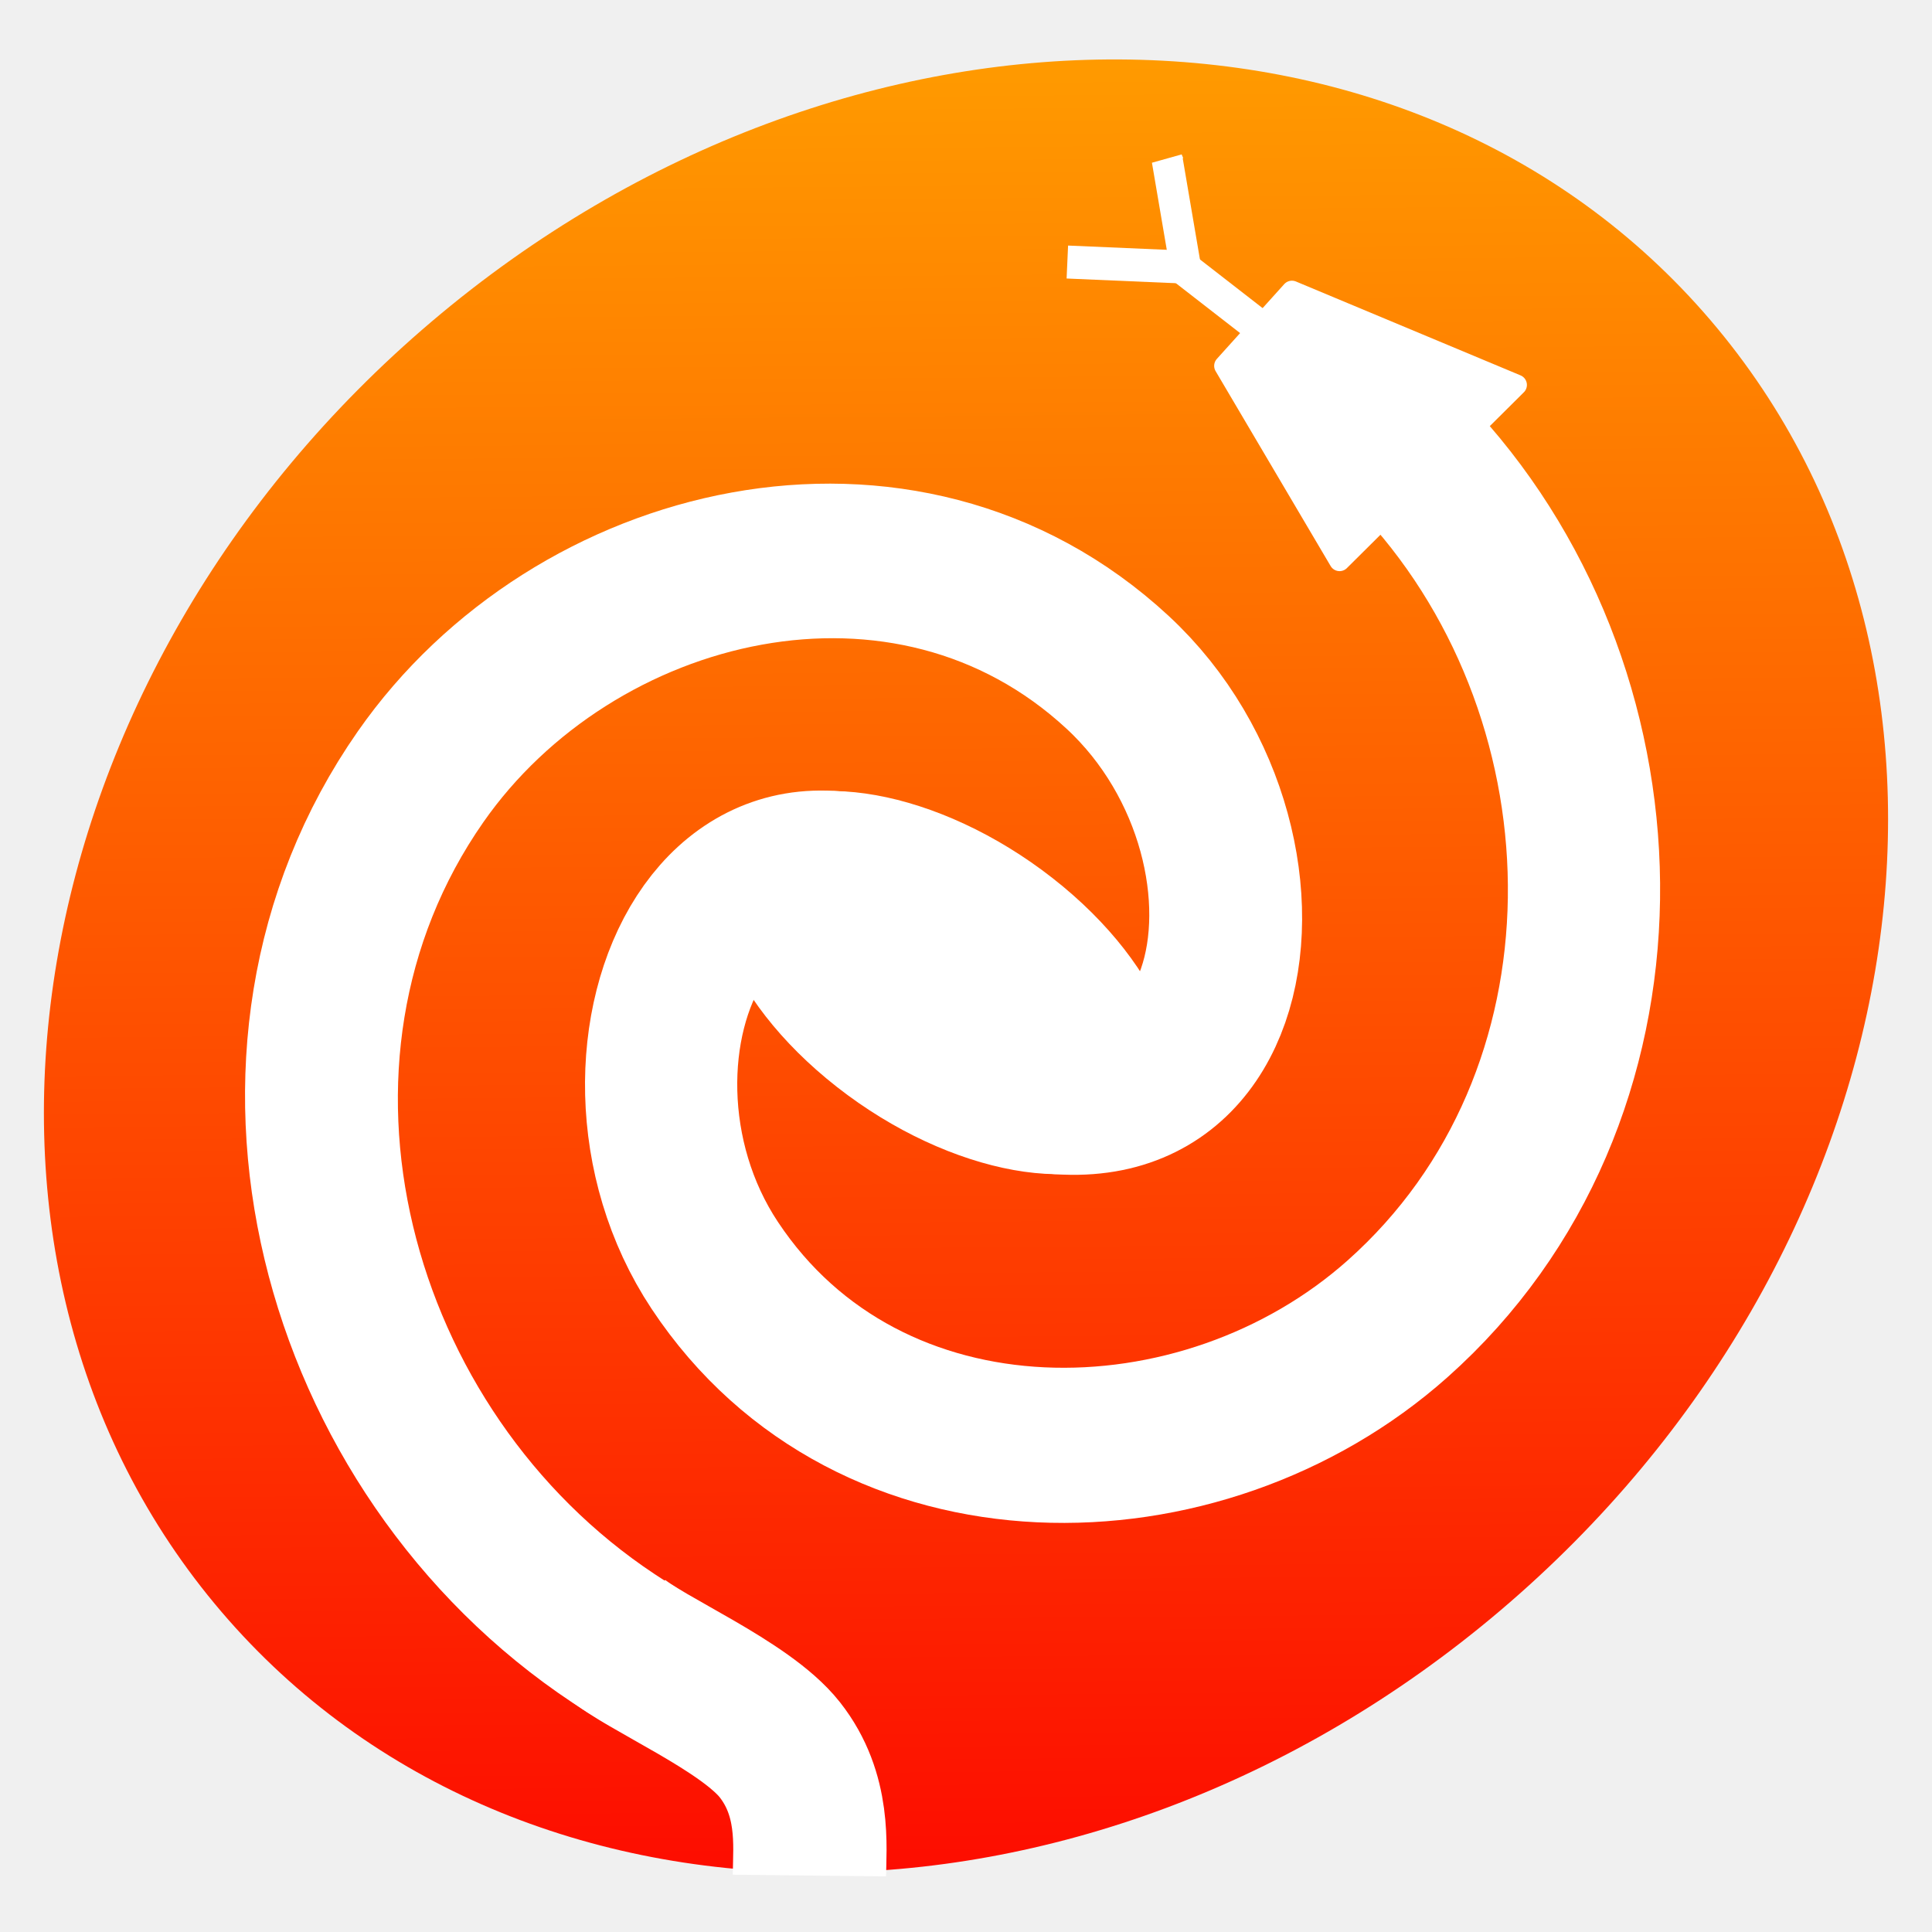
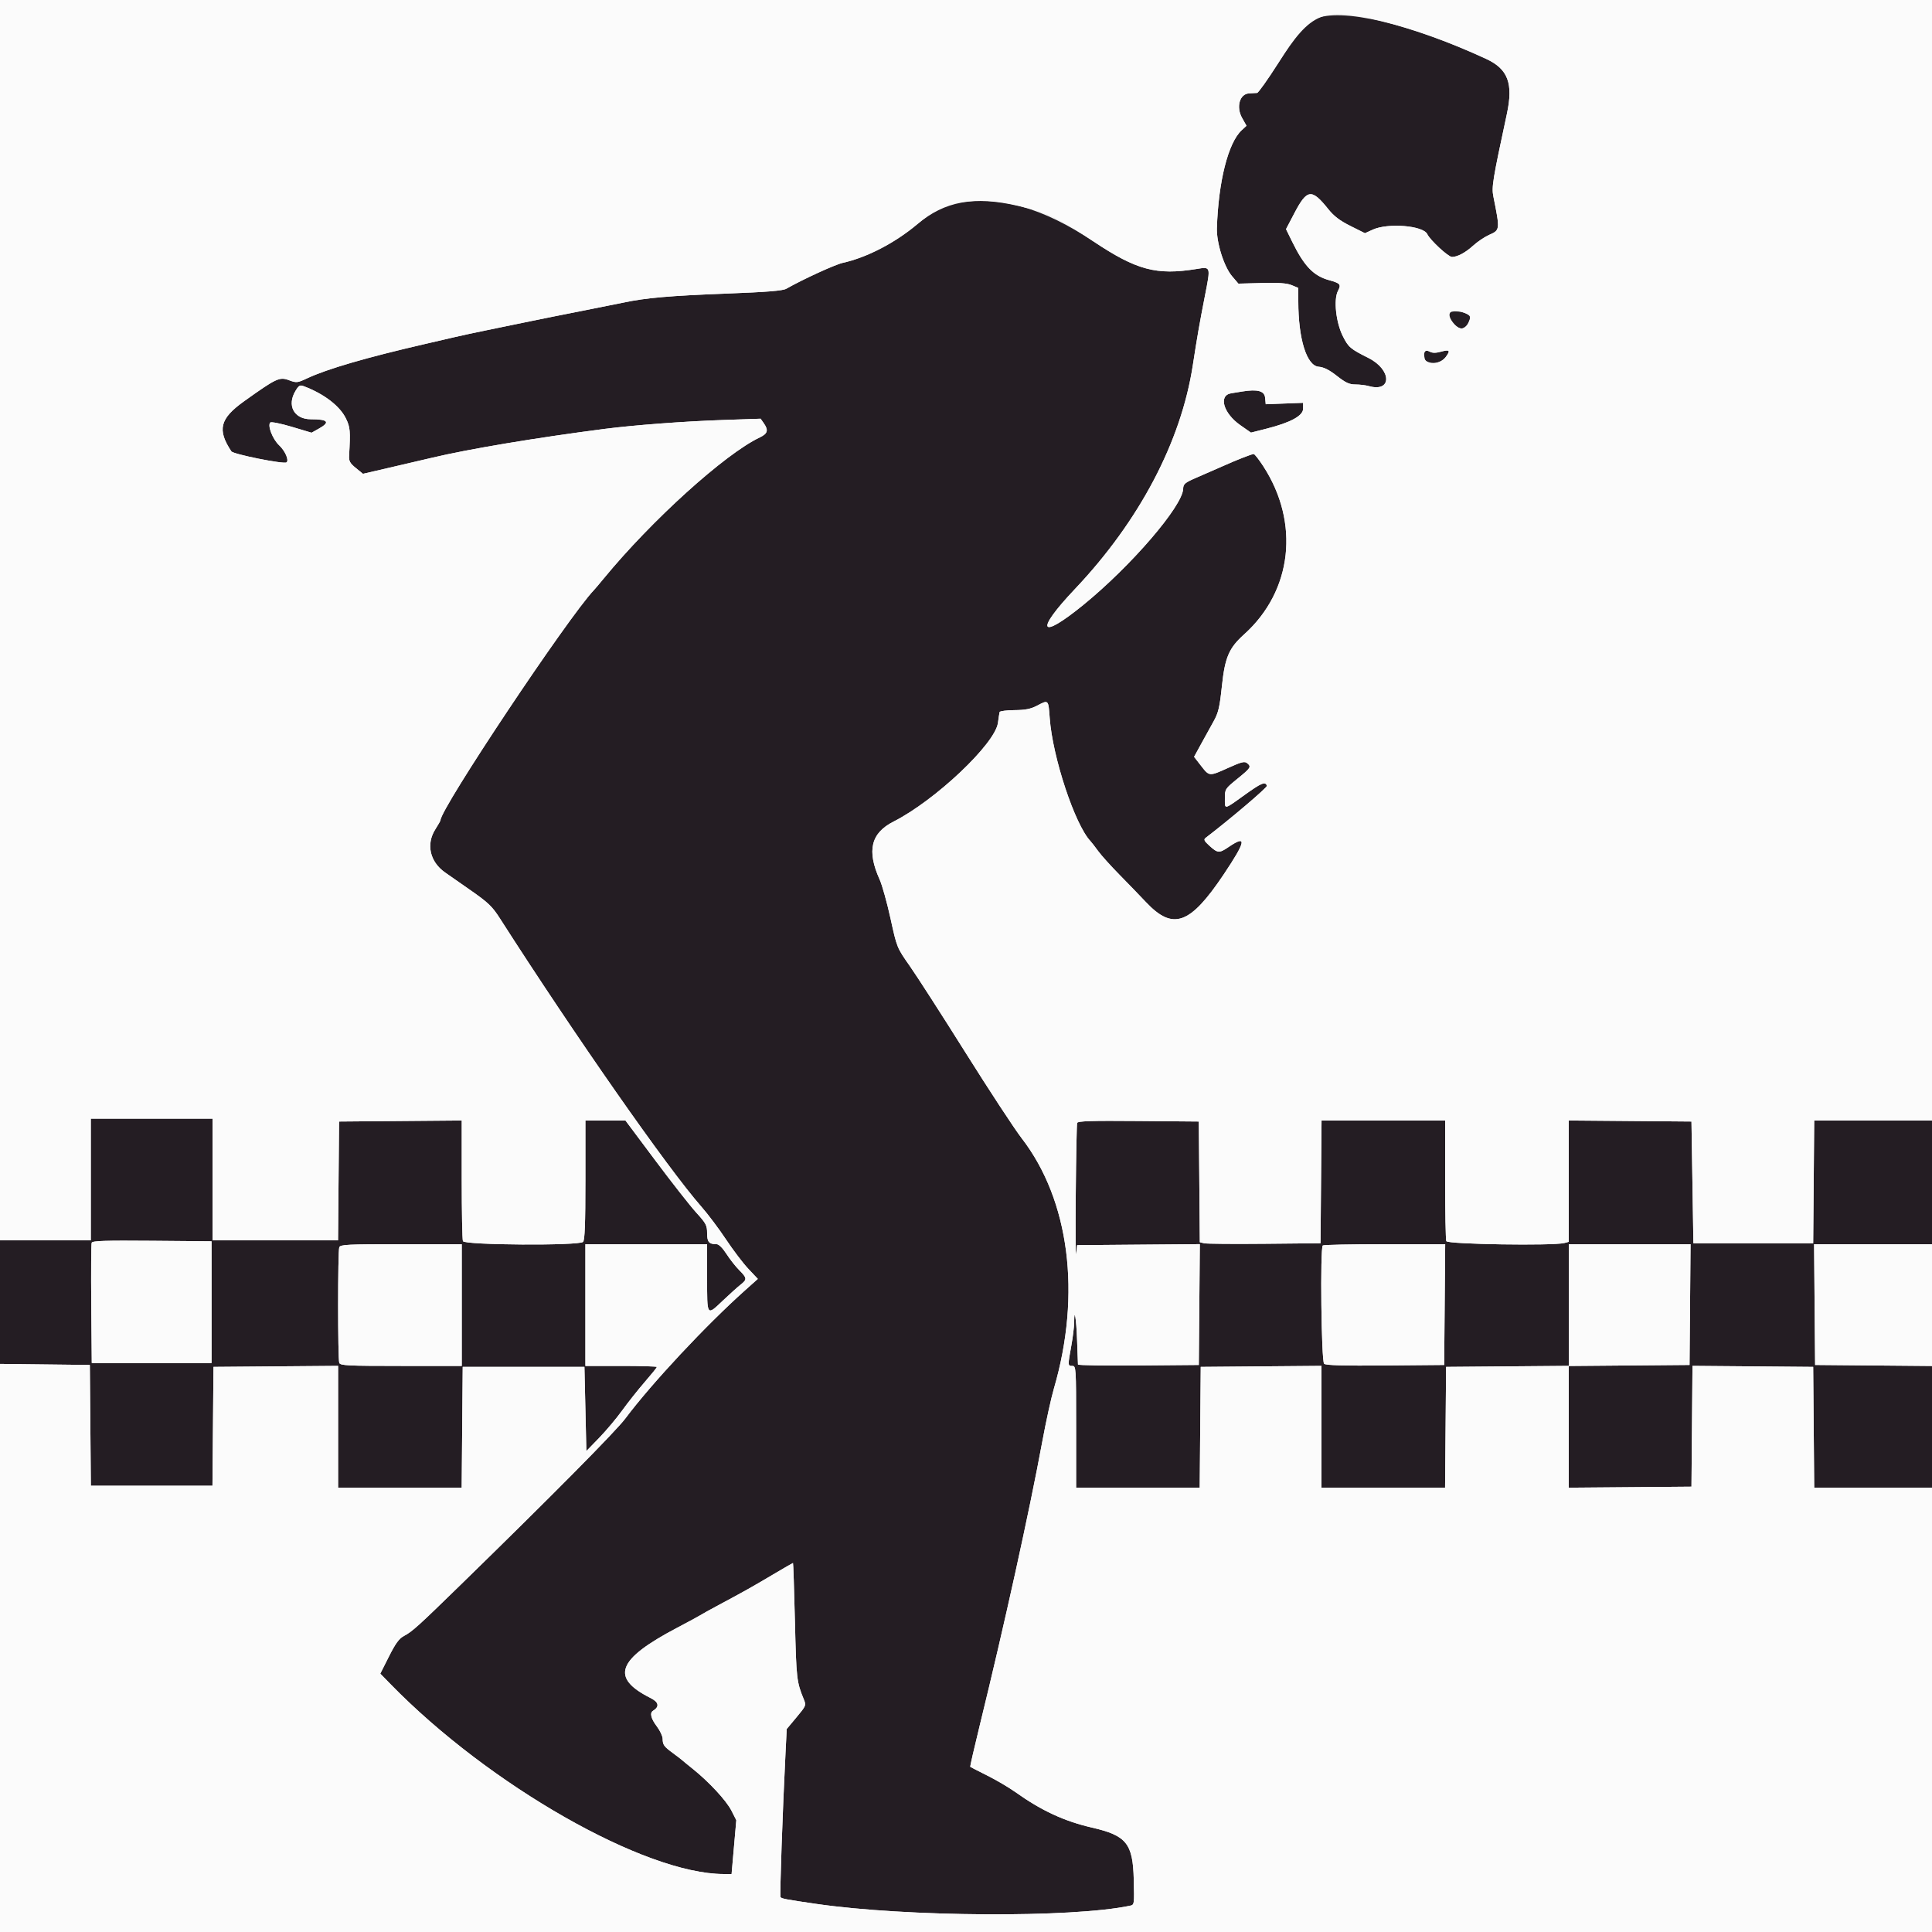
- <svg xmlns="http://www.w3.org/2000/svg" xmlns:xlink="http://www.w3.org/1999/xlink" version="1.1" id="svg2" height="220" width="220">
-   <defs id="defs4">
-     <linearGradient id="linearGradient3767">
-       <stop style="stop-color:#ffa900;stop-opacity:1;" offset="0" id="stop3800" />
-       <stop style="stop-color:#fd0000;stop-opacity:1;" offset="1" id="stop3775" />
-     </linearGradient>
-     <linearGradient spreadMethod="repeat" gradientUnits="userSpaceOnUse" y2="298.258" x2="83.652" y1="163.121" x1="195.551" id="linearGradient3798" xlink:href="#linearGradient3767" />
-   </defs>
-   <g transform="translate(2.554746,54.76687)" id="layer1">
-     <path clip-path="none" mask="none" transform="matrix(1.065108,-0.9040872,0.8901347,1.073163,-250.1615,-67.54815)" d="m 221.239,233.128 a 80.323,68.372 0 0 1 -80.323,68.372 80.323,68.372 0 0 1 -80.323,-68.372 80.323,68.372 0 0 1 80.323,-68.372 80.323,68.372 0 0 1 80.323,68.372 z" id="path3837" style="fill:url(#linearGradient3798);fill-opacity:1;fill-rule:nonzero;stroke:none" />
-     <path transform="matrix(-0.7121278,-0.9945633,-0.9777811,0.7285266,474.3125,145.6748)" d="m 238.396,198.783 c 32.619,7.068 15.403,37.21 -8.247,38.061 -26,0.936 -44.09,-24.618 -41.975,-48.942 2.678,-30.803 32.533,-51.801 62.388,-48.261" id="path5413" style="fill:none;stroke:#ffffff;stroke-width:14.33;stroke-linecap:butt;stroke-linejoin:miter;stroke-miterlimit:4;stroke-opacity:1;stroke-dasharray:none" />
-     <path transform="matrix(1.05123,0.8229496,-0.9723978,0.9416811,304.9048,-361.4493)" d="m 144.452,337.679 a 22.223,12.627 0 0 1 -22.223,12.627 22.223,12.627 0 0 1 -22.223,-12.627 22.223,12.627 0 0 1 22.223,-12.627 22.223,12.627 0 0 1 22.223,12.627 z" id="path3819" style="fill:#ffffff;fill-opacity:1;stroke:none" />
-     <path id="path3853" d="m 136.884,-13.106 13.099,22.196 20.154,-20.024 -25.577,-10.69 z" style="fill:#ffffff;fill-opacity:1;stroke:#ffffff;stroke-width:2.36;stroke-linecap:round;stroke-linejoin:round;stroke-miterlimit:4;stroke-opacity:1;stroke-dasharray:none" />
-     <g transform="matrix(0.9503919,0,0,0.9329979,-2.487134,-0.5651603)" id="g3804">
-       <path style="fill:none;stroke:#ffffff;stroke-width:3.726;stroke-linecap:butt;stroke-linejoin:miter;stroke-miterlimit:4;stroke-opacity:1;stroke-dasharray:none" d="m 142.079,-24.836 -2.292,-13.704 0.186,0.452 0,0" id="path3855-7" />
-       <path style="fill:none;stroke:#ffffff;stroke-width:4.025;stroke-linecap:butt;stroke-linejoin:miter;stroke-miterlimit:4;stroke-opacity:1;stroke-dasharray:none" d="m 127.813,-26.113 15.123,0.664 -0.475,0.066 0,0" id="path3855-7-0" />
-       <path style="fill:none;stroke:#ffffff;stroke-width:4.063;stroke-linecap:butt;stroke-linejoin:miter;stroke-miterlimit:4;stroke-opacity:1;stroke-dasharray:none" d="m 150.777,-18.24 -9.576,-7.578 0.463,0.302 0,0" id="path3855-7-05" />
-     </g>
-     <path id="path3942" d="m 67.477,131.736 c 3.411,2.963 14.804,7.717 18.766,12.742 4.041,5.125 3.408,10.984 3.372,14.326" style="fill:none;stroke:#ffffff;stroke-width:17.457;stroke-linecap:butt;stroke-linejoin:miter;stroke-miterlimit:4;stroke-opacity:1;stroke-dasharray:none" />
-     <path transform="matrix(0.9595,0.8283502,0.7989346,-0.9530741,-285.3304,56.88802)" d="m 238.396,198.783 c 32.619,7.068 15.403,37.21 -8.247,38.061 -26,0.936 -44.09,-24.618 -41.975,-48.942 2.7,-31.055 32.977,-52.071 63.019,-48.183 1.117,0.145 2.231,0.321 3.338,0.528" id="path2987-5" style="fill:none;stroke:#ffffff;stroke-width:13.939;stroke-linecap:butt;stroke-linejoin:miter;stroke-miterlimit:4;stroke-opacity:1;stroke-dasharray:none" />
+ <svg xmlns="http://www.w3.org/2000/svg" id="svg" version="1.1" width="400" height="400" viewBox="0, 0, 400,400">
+   <g id="svgg">
+     <path id="path0" d="M272.200 3.958 C 270.014 4.970,269.117 6.053,264.625 13.100 C 262.486 16.455,260.526 19.217,260.268 19.237 C 260.011 19.257,259.260 19.302,258.600 19.337 C 256.659 19.439,255.886 22.148,257.154 24.405 L 258.074 26.040 257.071 26.969 C 254.284 29.552,252.261 37.540,251.943 47.217 C 251.843 50.249,253.419 55.238,255.099 57.204 L 256.398 58.725 261.236 58.598 C 264.758 58.506,266.445 58.627,267.437 59.041 L 268.800 59.611 268.800 62.410 C 268.800 70.160,270.530 75.721,273.006 75.928 C 274.092 76.019,275.197 76.573,276.795 77.828 C 278.596 79.243,279.367 79.600,280.628 79.600 C 281.495 79.600,282.744 79.751,283.403 79.937 C 288.228 81.293,288.174 76.557,283.336 74.123 C 279.554 72.221,279.185 71.907,278.021 69.600 C 276.594 66.771,276.079 62.004,277.010 60.231 C 277.714 58.891,277.518 58.654,275.162 58.001 C 271.934 57.106,270.014 55.101,267.521 50.020 L 266.256 47.440 268.001 44.108 C 270.617 39.115,271.573 39.003,275.000 43.289 C 276.176 44.759,277.395 45.686,279.600 46.786 L 282.600 48.283 284.200 47.552 C 287.365 46.106,294.654 46.700,295.503 48.473 C 296.109 49.736,299.856 53.200,300.617 53.200 C 301.734 53.200,303.413 52.306,304.976 50.878 C 305.869 50.062,307.354 49.058,308.276 48.647 C 310.583 47.619,310.580 47.646,309.190 40.685 C 308.800 38.732,309.028 37.332,311.980 23.600 C 313.342 17.262,312.221 14.286,307.682 12.188 C 291.711 4.806,277.492 1.508,272.200 3.958 M198.087 42.018 C 195.255 42.526,193.286 43.587,189.903 46.427 C 185.286 50.304,179.471 53.317,174.474 54.423 C 172.885 54.775,166.195 57.843,162.800 59.778 C 162.057 60.201,158.874 60.459,150.400 60.784 C 138.700 61.232,133.748 61.662,129.200 62.625 C 127.770 62.927,123.810 63.720,120.400 64.386 C 116.990 65.052,112.130 66.027,109.600 66.551 C 107.070 67.076,103.110 67.891,100.800 68.363 C 98.490 68.834,95.520 69.473,94.200 69.782 C 92.880 70.091,90.090 70.738,88.000 71.219 C 75.925 74.000,67.779 76.370,63.632 78.309 C 61.558 79.278,61.393 79.296,59.822 78.714 C 57.866 77.988,57.212 78.296,50.493 83.106 C 45.513 86.671,44.934 88.982,47.902 93.449 C 48.299 94.046,58.669 96.128,59.301 95.738 C 59.906 95.364,59.056 93.370,57.786 92.185 C 56.448 90.936,55.346 88.094,55.960 87.480 C 56.152 87.288,58.116 87.678,60.406 88.363 L 64.508 89.590 66.054 88.722 C 68.431 87.386,67.911 86.800,64.348 86.800 C 60.873 86.800,59.342 83.941,61.192 80.906 C 61.886 79.768,62.100 79.658,62.977 79.991 C 67.122 81.567,70.378 84.075,71.626 86.654 C 72.508 88.475,72.569 89.196,72.276 94.349 C 72.213 95.465,72.454 95.905,73.675 96.898 L 75.149 98.099 81.475 96.631 C 84.954 95.823,88.520 94.991,89.400 94.781 C 96.979 92.974,110.973 90.634,125.200 88.795 C 131.202 88.019,141.581 87.236,149.438 86.965 L 157.476 86.688 158.138 87.633 C 159.147 89.073,158.943 89.784,157.300 90.563 C 150.091 93.983,134.887 107.731,125.000 119.770 C 124.120 120.842,123.210 121.917,122.978 122.159 C 117.691 127.687,91.200 167.417,91.200 169.819 C 91.200 169.927,90.718 170.777,90.128 171.708 C 88.182 174.779,88.990 178.397,92.114 180.612 C 92.601 180.957,94.948 182.596,97.330 184.253 C 101.082 186.865,101.904 187.649,103.494 190.134 C 119.056 214.450,138.221 241.878,145.187 249.800 C 146.541 251.340,148.843 254.400,150.303 256.600 C 151.764 258.800,153.846 261.542,154.930 262.692 L 156.901 264.785 154.351 267.062 C 146.168 274.368,134.920 286.403,129.487 293.666 C 127.492 296.333,114.272 309.681,95.400 328.083 C 86.505 336.757,85.362 337.790,83.670 338.686 C 82.629 339.237,81.911 340.212,80.528 342.955 L 78.736 346.511 80.868 348.696 C 101.295 369.637,133.492 387.986,149.834 387.999 L 151.467 388.000 151.955 382.429 L 152.443 376.859 151.436 374.871 C 150.379 372.785,146.788 368.910,143.400 366.200 C 142.300 365.320,141.310 364.509,141.200 364.398 C 141.090 364.286,140.280 363.666,139.400 363.019 C 137.444 361.581,137.217 361.269,137.195 360.000 C 137.186 359.450,136.643 358.293,135.989 357.429 C 134.776 355.826,134.486 354.641,135.198 354.201 C 136.582 353.346,136.410 352.422,134.708 351.566 C 126.303 347.345,127.726 343.571,140.200 337.007 C 142.620 335.733,144.780 334.562,145.000 334.405 C 145.220 334.248,147.020 333.253,149.000 332.194 C 154.069 329.483,155.664 328.587,160.137 325.935 C 162.303 324.651,164.122 323.600,164.181 323.600 C 164.240 323.600,164.420 329.045,164.582 335.700 C 164.872 347.654,164.934 348.202,166.429 351.856 C 166.926 353.072,166.878 353.190,164.912 355.542 L 162.882 357.972 162.634 362.886 C 162.025 374.950,161.417 392.502,161.600 392.776 C 161.813 393.096,162.707 393.266,169.000 394.180 C 187.689 396.894,221.845 397.096,233.931 394.564 C 234.856 394.370,234.861 394.341,234.731 389.085 C 234.547 381.675,233.215 380.023,226.104 378.390 C 220.347 377.067,215.604 374.868,210.200 371.017 C 208.880 370.076,206.270 368.541,204.400 367.607 C 202.530 366.672,200.947 365.860,200.883 365.803 C 200.818 365.746,201.688 361.942,202.815 357.349 C 207.932 336.498,213.123 312.945,215.807 298.400 C 216.558 294.330,217.634 289.422,218.198 287.493 C 223.919 267.924,221.416 248.474,211.528 235.662 C 210.059 233.758,204.846 225.810,199.943 218.000 C 195.041 210.190,189.829 202.090,188.362 200.000 C 185.696 196.201,185.695 196.198,184.381 190.200 C 183.659 186.900,182.641 183.252,182.119 182.093 C 179.428 176.117,180.301 172.481,185.000 170.100 C 193.615 165.736,206.029 154.001,206.611 149.670 C 206.750 148.642,206.905 147.632,206.956 147.427 C 207.007 147.222,208.388 147.041,210.024 147.026 C 212.298 147.005,213.404 146.787,214.712 146.099 C 217.096 144.848,217.051 144.804,217.335 148.700 C 217.921 156.765,222.535 170.701,225.753 174.125 C 225.999 174.386,226.722 175.320,227.360 176.200 C 227.999 177.080,229.979 179.281,231.760 181.091 C 233.542 182.901,236.006 185.450,237.236 186.756 C 242.840 192.708,246.366 191.461,253.341 181.058 C 257.998 174.112,258.234 172.736,254.314 175.400 C 252.444 176.671,252.098 176.647,250.432 175.133 C 249.284 174.090,249.157 173.817,249.646 173.445 C 254.639 169.636,262.411 163.032,262.298 162.693 C 261.981 161.742,261.188 162.067,257.679 164.586 C 253.333 167.707,253.600 167.662,253.600 165.270 C 253.600 163.377,253.651 163.299,256.200 161.230 C 258.995 158.962,259.119 158.762,258.193 157.995 C 257.694 157.580,257.020 157.747,254.360 158.946 C 250.316 160.768,250.398 160.774,248.663 158.547 L 247.220 156.694 248.669 154.047 C 249.466 152.591,250.640 150.464,251.277 149.320 C 252.251 147.572,252.522 146.423,252.974 142.120 C 253.608 136.091,254.428 134.176,257.596 131.327 C 267.567 122.363,269.165 108.228,261.533 96.500 C 260.638 95.125,259.754 94.000,259.568 94.000 C 259.157 94.000,256.185 95.164,253.200 96.495 C 251.990 97.034,249.650 98.057,248.000 98.767 C 245.287 99.935,244.996 100.169,244.958 101.214 C 244.828 104.807,234.182 117.186,224.293 125.240 C 215.204 132.644,214.205 130.765,222.547 121.957 C 235.891 107.867,244.528 91.470,246.963 75.600 C 247.861 69.754,248.348 66.961,249.469 61.242 C 250.671 55.113,250.701 55.208,247.734 55.689 C 239.423 57.036,235.325 55.943,226.400 49.994 C 215.895 42.993,206.856 40.447,198.087 42.018 M300.108 64.725 C 299.324 65.223,301.396 68.000,302.550 68.000 C 303.377 68.000,304.400 66.698,304.400 65.645 C 304.400 64.773,301.135 64.073,300.108 64.725 M294.987 72.822 C 293.579 75.099,297.684 76.124,299.333 73.907 C 300.353 72.535,300.140 72.316,298.283 72.828 C 297.274 73.107,296.566 73.103,296.030 72.816 C 295.484 72.524,295.170 72.526,294.987 72.822 M257.200 81.053 C 256.650 81.143,255.615 81.310,254.900 81.426 C 252.209 81.861,253.277 85.572,256.800 88.032 L 259.000 89.568 262.200 88.757 C 267.231 87.484,269.800 86.078,269.800 84.600 L 269.800 83.400 265.929 83.545 L 262.057 83.691 261.929 82.345 C 261.794 80.933,260.359 80.541,257.200 81.053 M18.800 244.200 L 18.800 256.800 9.400 256.800 L 0.000 256.800 0.000 269.593 L 0.000 282.385 9.300 282.493 L 18.600 282.600 18.706 295.100 L 18.811 307.600 31.400 307.600 L 43.988 307.600 44.094 295.300 L 44.200 283.000 57.100 282.894 L 70.000 282.789 70.000 295.394 L 70.000 308.000 82.794 308.000 L 95.589 308.000 95.694 295.500 L 95.800 283.000 108.400 283.000 L 121.000 283.000 121.200 291.712 L 121.400 300.423 124.033 297.712 C 125.481 296.220,127.641 293.650,128.832 292.000 C 130.024 290.350,132.124 287.703,133.500 286.117 C 134.875 284.531,136.000 283.136,136.000 283.017 C 136.000 282.898,132.670 282.800,128.600 282.800 L 121.200 282.800 121.200 270.200 L 121.200 257.600 133.800 257.600 L 146.400 257.600 146.400 264.600 C 146.400 272.637,146.287 272.479,149.707 269.233 C 151.078 267.931,152.695 266.478,153.300 266.004 C 154.710 264.899,154.685 264.605,153.045 262.965 C 152.299 262.219,151.111 260.707,150.403 259.605 C 149.635 258.408,148.824 257.600,148.391 257.600 C 146.786 257.600,146.400 257.158,146.400 255.320 C 146.400 253.701,146.182 253.286,144.158 251.063 C 142.924 249.708,139.122 244.865,135.709 240.300 L 129.502 232.000 125.351 232.000 L 121.200 232.000 121.200 244.320 C 121.200 253.369,121.073 256.767,120.720 257.120 C 119.901 257.939,96.160 257.794,95.843 256.967 C 95.709 256.619,95.600 250.857,95.600 244.162 L 95.600 231.989 82.900 232.094 L 70.200 232.200 70.094 244.500 L 69.988 256.800 56.994 256.800 L 44.000 256.800 44.000 244.200 L 44.000 231.600 31.400 231.600 L 18.800 231.600 18.800 244.200 M223.012 232.494 C 222.920 232.772,222.790 239.390,222.723 247.200 C 222.655 255.010,222.690 260.590,222.800 259.600 L 223.000 257.800 235.706 257.694 L 248.411 257.589 248.306 270.094 L 248.200 282.600 235.700 282.706 C 228.825 282.764,223.192 282.674,223.182 282.506 C 223.173 282.338,223.090 280.062,222.998 277.449 C 222.841 272.983,222.409 270.405,222.392 273.833 C 222.388 274.695,222.124 276.840,221.806 278.600 C 221.057 282.748,221.059 282.800,222.000 282.800 C 222.783 282.800,222.800 283.067,222.800 295.400 L 222.800 308.000 235.594 308.000 L 248.389 308.000 248.494 295.500 L 248.600 283.000 261.100 282.894 L 273.600 282.789 273.600 295.394 L 273.600 308.000 286.394 308.000 L 299.189 308.000 299.294 295.500 L 299.400 283.000 312.100 282.894 L 324.800 282.789 324.800 295.400 L 324.800 308.011 337.500 307.906 L 350.200 307.800 350.306 295.294 L 350.411 282.789 362.906 282.894 L 375.400 283.000 375.506 295.500 L 375.611 308.000 387.806 308.000 L 400.000 308.000 400.000 295.406 L 400.000 282.812 387.900 282.706 L 375.800 282.600 375.694 270.100 L 375.589 257.600 387.794 257.600 L 400.000 257.600 400.000 244.800 L 400.000 232.000 387.806 232.000 L 375.611 232.000 375.506 244.700 L 375.400 257.400 363.000 257.400 L 350.600 257.400 350.400 244.800 L 350.200 232.200 337.500 232.094 L 324.800 231.989 324.800 244.548 L 324.800 257.107 323.900 257.348 C 321.619 257.959,299.692 257.618,299.443 256.967 C 299.309 256.619,299.200 250.859,299.200 244.167 L 299.200 232.000 286.406 232.000 L 273.611 232.000 273.506 244.700 L 273.400 257.400 261.800 257.512 C 255.420 257.574,249.798 257.526,249.306 257.406 L 248.411 257.188 248.306 244.694 L 248.200 232.200 235.690 232.094 C 225.886 232.011,223.143 232.098,223.012 232.494 M43.800 269.600 L 43.800 282.200 31.400 282.200 L 19.000 282.200 18.894 270.004 C 18.836 263.296,18.876 257.579,18.984 257.298 C 19.138 256.897,21.805 256.811,31.490 256.894 L 43.800 257.000 43.800 269.600 M95.600 270.200 L 95.600 282.800 83.043 282.800 C 71.961 282.800,70.457 282.726,70.243 282.167 C 69.926 281.342,69.926 259.058,70.243 258.233 C 70.457 257.674,71.961 257.600,83.043 257.600 L 95.600 257.600 95.600 270.200 M299.106 270.100 L 299.000 282.600 286.848 282.706 C 278.215 282.781,274.538 282.680,274.148 282.357 C 273.565 281.873,273.296 258.437,273.867 257.867 C 274.013 257.720,279.776 257.600,286.672 257.600 L 299.211 257.600 299.106 270.100 M349.906 270.100 L 349.800 282.600 337.300 282.706 L 324.800 282.811 324.800 270.206 L 324.800 257.600 337.406 257.600 L 350.011 257.600 349.906 270.100 " stroke="none" fill="#241d23" fill-rule="evenodd" />
+     <path id="path1" d="M0.000 128.400 L 0.000 256.800 9.400 256.800 L 18.800 256.800 18.800 244.200 L 18.800 231.600 31.400 231.600 L 44.000 231.600 44.000 244.200 L 44.000 256.800 56.994 256.800 L 69.988 256.800 70.094 244.500 L 70.200 232.200 82.900 232.094 L 95.600 231.989 95.600 244.162 C 95.600 250.857,95.709 256.619,95.843 256.967 C 96.160 257.794,119.901 257.939,120.720 257.120 C 121.073 256.767,121.200 253.369,121.200 244.320 L 121.200 232.000 125.351 232.000 L 129.502 232.000 135.709 240.300 C 139.122 244.865,142.924 249.708,144.158 251.063 C 146.182 253.286,146.400 253.701,146.400 255.320 C 146.400 257.158,146.786 257.600,148.391 257.600 C 148.824 257.600,149.635 258.408,150.403 259.605 C 151.111 260.707,152.299 262.219,153.045 262.965 C 154.685 264.605,154.710 264.899,153.300 266.004 C 152.695 266.478,151.078 267.931,149.707 269.233 C 146.287 272.479,146.400 272.637,146.400 264.600 L 146.400 257.600 133.800 257.600 L 121.200 257.600 121.200 270.200 L 121.200 282.800 128.600 282.800 C 132.670 282.800,136.000 282.898,136.000 283.017 C 136.000 283.136,134.875 284.531,133.500 286.117 C 132.124 287.703,130.024 290.350,128.832 292.000 C 127.641 293.650,125.481 296.220,124.033 297.712 L 121.400 300.423 121.200 291.712 L 121.000 283.000 108.400 283.000 L 95.800 283.000 95.694 295.500 L 95.589 308.000 82.794 308.000 L 70.000 308.000 70.000 295.394 L 70.000 282.789 57.100 282.894 L 44.200 283.000 44.094 295.300 L 43.988 307.600 31.400 307.600 L 18.811 307.600 18.706 295.100 L 18.600 282.600 9.300 282.493 L 0.000 282.385 0.000 341.193 L 0.000 400.000 200.000 400.000 L 400.000 400.000 400.000 354.000 L 400.000 308.000 387.806 308.000 L 375.611 308.000 375.506 295.500 L 375.400 283.000 362.906 282.894 L 350.411 282.789 350.306 295.294 L 350.200 307.800 337.500 307.906 L 324.800 308.011 324.800 295.411 L 324.800 282.811 337.300 282.706 L 349.800 282.600 349.906 270.100 L 350.011 257.600 337.406 257.600 L 324.800 257.600 324.800 270.194 L 324.800 282.789 312.100 282.894 L 299.400 283.000 299.294 295.500 L 299.189 308.000 286.394 308.000 L 273.600 308.000 273.600 295.394 L 273.600 282.789 261.100 282.894 L 248.600 283.000 248.494 295.500 L 248.389 308.000 235.594 308.000 L 222.800 308.000 222.800 295.400 C 222.800 283.067,222.783 282.800,222.000 282.800 C 221.059 282.800,221.057 282.748,221.806 278.600 C 222.124 276.840,222.388 274.695,222.392 273.833 C 222.409 270.405,222.841 272.983,222.998 277.449 C 223.090 280.062,223.173 282.338,223.182 282.506 C 223.192 282.674,228.825 282.764,235.700 282.706 L 248.200 282.600 248.306 270.094 L 248.411 257.589 235.706 257.694 L 223.000 257.800 222.800 259.600 C 222.690 260.590,222.655 255.010,222.723 247.200 C 222.790 239.390,222.920 232.772,223.012 232.494 C 223.143 232.098,225.886 232.011,235.690 232.094 L 248.200 232.200 248.306 244.694 L 248.411 257.188 249.306 257.406 C 249.798 257.526,255.420 257.574,261.800 257.512 L 273.400 257.400 273.506 244.700 L 273.611 232.000 286.406 232.000 L 299.200 232.000 299.200 244.167 C 299.200 250.859,299.309 256.619,299.443 256.967 C 299.692 257.618,321.619 257.959,323.900 257.348 L 324.800 257.107 324.800 244.548 L 324.800 231.989 337.500 232.094 L 350.200 232.200 350.400 244.800 L 350.600 257.400 363.000 257.400 L 375.400 257.400 375.506 244.700 L 375.611 232.000 387.806 232.000 L 400.000 232.000 400.000 116.000 L 400.000 0.000 200.000 0.000 L 0.000 0.000 0.000 128.400 M286.000 4.367 C 292.927 6.121,300.348 8.798,307.682 12.188 C 312.221 14.286,313.342 17.262,311.980 23.600 C 309.028 37.332,308.800 38.732,309.190 40.685 C 310.580 47.646,310.583 47.619,308.276 48.647 C 307.354 49.058,305.869 50.062,304.976 50.878 C 303.413 52.306,301.734 53.200,300.617 53.200 C 299.856 53.200,296.109 49.736,295.503 48.473 C 294.654 46.700,287.365 46.106,284.200 47.552 L 282.600 48.283 279.600 46.786 C 277.395 45.686,276.176 44.759,275.000 43.289 C 271.573 39.003,270.617 39.115,268.001 44.108 L 266.256 47.440 267.521 50.020 C 270.014 55.101,271.934 57.106,275.162 58.001 C 277.518 58.654,277.714 58.891,277.010 60.231 C 276.079 62.004,276.594 66.771,278.021 69.600 C 279.185 71.907,279.554 72.221,283.336 74.123 C 288.174 76.557,288.228 81.293,283.403 79.937 C 282.744 79.751,281.495 79.600,280.628 79.600 C 279.367 79.600,278.596 79.243,276.795 77.828 C 275.197 76.573,274.092 76.019,273.006 75.928 C 270.530 75.721,268.800 70.160,268.800 62.410 L 268.800 59.611 267.437 59.041 C 266.445 58.627,264.758 58.506,261.236 58.598 L 256.398 58.725 255.099 57.204 C 253.419 55.238,251.843 50.249,251.943 47.217 C 252.261 37.540,254.284 29.552,257.071 26.969 L 258.074 26.040 257.154 24.405 C 255.886 22.148,256.659 19.439,258.600 19.337 C 259.260 19.302,260.011 19.257,260.268 19.237 C 260.526 19.217,262.486 16.455,264.625 13.100 C 271.461 2.376,274.015 1.332,286.000 4.367 M210.765 42.620 C 216.876 44.028,218.835 44.952,226.400 49.994 C 235.325 55.943,239.423 57.036,247.734 55.689 C 250.701 55.208,250.671 55.113,249.469 61.242 C 248.348 66.961,247.861 69.754,246.963 75.600 C 244.528 91.470,235.891 107.867,222.547 121.957 C 214.205 130.765,215.204 132.644,224.293 125.240 C 234.182 117.186,244.828 104.807,244.958 101.214 C 244.996 100.169,245.287 99.935,248.000 98.767 C 249.650 98.057,251.990 97.034,253.200 96.495 C 256.185 95.164,259.157 94.000,259.568 94.000 C 259.754 94.000,260.638 95.125,261.533 96.500 C 269.165 108.228,267.567 122.363,257.596 131.327 C 254.428 134.176,253.608 136.091,252.974 142.120 C 252.522 146.423,252.251 147.572,251.277 149.320 C 250.640 150.464,249.466 152.591,248.669 154.047 L 247.220 156.694 248.663 158.547 C 250.398 160.774,250.316 160.768,254.360 158.946 C 257.020 157.747,257.694 157.580,258.193 157.995 C 259.119 158.762,258.995 158.962,256.200 161.230 C 253.651 163.299,253.600 163.377,253.600 165.270 C 253.600 167.662,253.333 167.707,257.679 164.586 C 261.188 162.067,261.981 161.742,262.298 162.693 C 262.411 163.032,254.639 169.636,249.646 173.445 C 249.157 173.817,249.284 174.090,250.432 175.133 C 252.098 176.647,252.444 176.671,254.314 175.400 C 258.234 172.736,257.998 174.112,253.341 181.058 C 246.366 191.461,242.840 192.708,237.236 186.756 C 236.006 185.450,233.542 182.901,231.760 181.091 C 229.979 179.281,227.999 177.080,227.360 176.200 C 226.722 175.320,225.999 174.386,225.753 174.125 C 222.535 170.701,217.921 156.765,217.335 148.700 C 217.051 144.804,217.096 144.848,214.712 146.099 C 213.404 146.787,212.298 147.005,210.024 147.026 C 208.388 147.041,207.007 147.222,206.956 147.427 C 206.905 147.632,206.750 148.642,206.611 149.670 C 206.029 154.001,193.615 165.736,185.000 170.100 C 180.301 172.481,179.428 176.117,182.119 182.093 C 182.641 183.252,183.659 186.900,184.381 190.200 C 185.695 196.198,185.696 196.201,188.362 200.000 C 189.829 202.090,195.041 210.190,199.943 218.000 C 204.846 225.810,210.059 233.758,211.528 235.662 C 221.416 248.474,223.919 267.924,218.198 287.493 C 217.634 289.422,216.558 294.330,215.807 298.400 C 213.123 312.945,207.932 336.498,202.815 357.349 C 201.688 361.942,200.818 365.746,200.883 365.803 C 200.947 365.860,202.530 366.672,204.400 367.607 C 206.270 368.541,208.880 370.076,210.200 371.017 C 215.604 374.868,220.347 377.067,226.104 378.390 C 233.215 380.023,234.547 381.675,234.731 389.085 C 234.861 394.341,234.856 394.370,233.931 394.564 C 221.845 397.096,187.689 396.894,169.000 394.180 C 162.707 393.266,161.813 393.096,161.600 392.776 C 161.417 392.502,162.025 374.950,162.634 362.886 L 162.882 357.972 164.912 355.542 C 166.878 353.190,166.926 353.072,166.429 351.856 C 164.934 348.202,164.872 347.654,164.582 335.700 C 164.420 329.045,164.240 323.600,164.181 323.600 C 164.122 323.600,162.303 324.651,160.137 325.935 C 155.664 328.587,154.069 329.483,149.000 332.194 C 147.020 333.253,145.220 334.248,145.000 334.405 C 144.780 334.562,142.620 335.733,140.200 337.007 C 127.726 343.571,126.303 347.345,134.708 351.566 C 136.410 352.422,136.582 353.346,135.198 354.201 C 134.486 354.641,134.776 355.826,135.989 357.429 C 136.643 358.293,137.186 359.450,137.195 360.000 C 137.217 361.269,137.444 361.581,139.400 363.019 C 140.280 363.666,141.090 364.286,141.200 364.398 C 141.310 364.509,142.300 365.320,143.400 366.200 C 146.788 368.910,150.379 372.785,151.436 374.871 L 152.443 376.859 151.955 382.429 L 151.467 388.000 149.834 387.999 C 133.492 387.986,101.295 369.637,80.868 348.696 L 78.736 346.511 80.528 342.955 C 81.911 340.212,82.629 339.237,83.670 338.686 C 85.362 337.790,86.505 336.757,95.400 328.083 C 114.272 309.681,127.492 296.333,129.487 293.666 C 134.920 286.403,146.168 274.368,154.351 267.062 L 156.901 264.785 154.930 262.692 C 153.846 261.542,151.764 258.800,150.303 256.600 C 148.843 254.400,146.541 251.340,145.187 249.800 C 138.221 241.878,119.056 214.450,103.494 190.134 C 101.904 187.649,101.082 186.865,97.330 184.253 C 94.948 182.596,92.601 180.957,92.114 180.612 C 88.990 178.397,88.182 174.779,90.128 171.708 C 90.718 170.777,91.200 169.927,91.200 169.819 C 91.200 167.417,117.691 127.687,122.978 122.159 C 123.210 121.917,124.120 120.842,125.000 119.770 C 134.887 107.731,150.091 93.983,157.300 90.563 C 158.943 89.784,159.147 89.073,158.138 87.633 L 157.476 86.688 149.438 86.965 C 141.581 87.236,131.202 88.019,125.200 88.795 C 110.973 90.634,96.979 92.974,89.400 94.781 C 88.520 94.991,84.954 95.823,81.475 96.631 L 75.149 98.099 73.675 96.898 C 72.454 95.905,72.213 95.465,72.276 94.349 C 72.569 89.196,72.508 88.475,71.626 86.654 C 70.378 84.075,67.122 81.567,62.977 79.991 C 62.100 79.658,61.886 79.768,61.192 80.906 C 59.342 83.941,60.873 86.800,64.348 86.800 C 67.911 86.800,68.431 87.386,66.054 88.722 L 64.508 89.590 60.406 88.363 C 58.116 87.678,56.152 87.288,55.960 87.480 C 55.346 88.094,56.448 90.936,57.786 92.185 C 59.056 93.370,59.906 95.364,59.301 95.738 C 58.669 96.128,48.299 94.046,47.902 93.449 C 44.934 88.982,45.513 86.671,50.493 83.106 C 57.212 78.296,57.866 77.988,59.822 78.714 C 61.393 79.296,61.558 79.278,63.632 78.309 C 67.779 76.370,75.925 74.000,88.000 71.219 C 90.090 70.738,92.880 70.091,94.200 69.782 C 95.520 69.473,98.490 68.834,100.800 68.363 C 103.110 67.891,107.070 67.076,109.600 66.551 C 112.130 66.027,116.990 65.052,120.400 64.386 C 123.810 63.720,127.770 62.927,129.200 62.625 C 133.748 61.662,138.700 61.232,150.400 60.784 C 158.874 60.459,162.057 60.201,162.800 59.778 C 166.195 57.843,172.885 54.775,174.474 54.423 C 179.471 53.317,185.286 50.304,189.903 46.427 C 195.603 41.641,201.694 40.529,210.765 42.620 M303.381 64.864 C 304.536 65.391,304.582 65.563,303.936 66.981 C 303.238 68.513,301.846 68.319,300.622 66.519 C 299.269 64.527,300.725 63.654,303.381 64.864 M298.283 72.828 C 300.140 72.316,300.353 72.535,299.333 73.907 C 298.155 75.491,295.343 75.709,294.976 74.245 C 294.627 72.856,295.046 72.289,296.030 72.816 C 296.566 73.103,297.274 73.107,298.283 72.828 M261.929 82.345 L 262.057 83.691 265.929 83.545 L 269.800 83.400 269.800 84.600 C 269.800 86.078,267.231 87.484,262.200 88.757 L 259.000 89.568 256.800 88.032 C 253.277 85.572,252.209 81.861,254.900 81.426 C 255.615 81.310,256.650 81.143,257.200 81.053 C 260.359 80.541,261.794 80.933,261.929 82.345 M18.984 257.298 C 18.876 257.579,18.836 263.296,18.894 270.004 L 19.000 282.200 31.400 282.200 L 43.800 282.200 43.800 269.600 L 43.800 257.000 31.490 256.894 C 21.805 256.811,19.138 256.897,18.984 257.298 M70.243 258.233 C 69.926 259.058,69.926 281.342,70.243 282.167 C 70.457 282.726,71.961 282.800,83.043 282.800 L 95.600 282.800 95.600 270.200 L 95.600 257.600 83.043 257.600 C 71.961 257.600,70.457 257.674,70.243 258.233 M273.867 257.867 C 273.296 258.437,273.565 281.873,274.148 282.357 C 274.538 282.680,278.215 282.781,286.848 282.706 L 299.000 282.600 299.106 270.100 L 299.211 257.600 286.672 257.600 C 279.776 257.600,274.013 257.720,273.867 257.867 M375.694 270.100 L 375.800 282.600 387.900 282.706 L 400.000 282.812 400.000 270.206 L 400.000 257.600 387.794 257.600 L 375.589 257.600 375.694 270.100 " stroke="none" fill="#fbfbfb" fill-rule="evenodd" />
  </g>
</svg>
